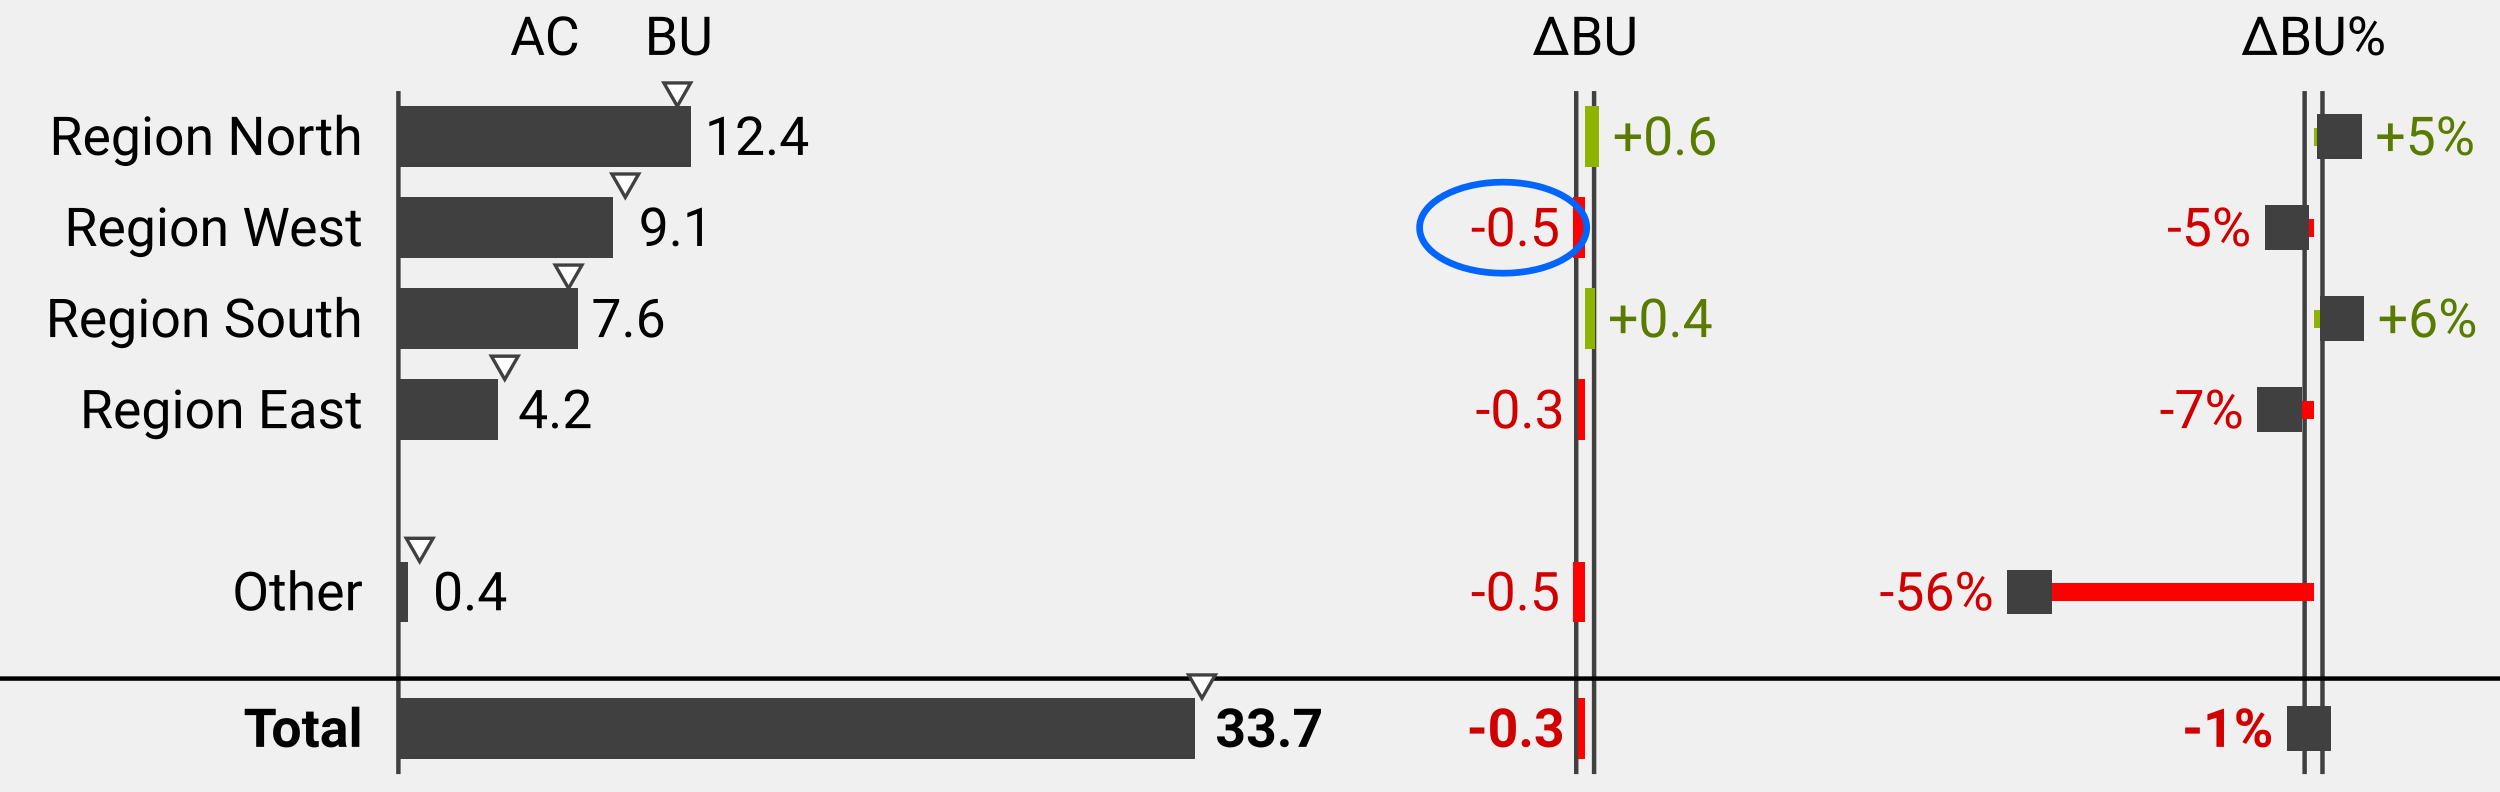
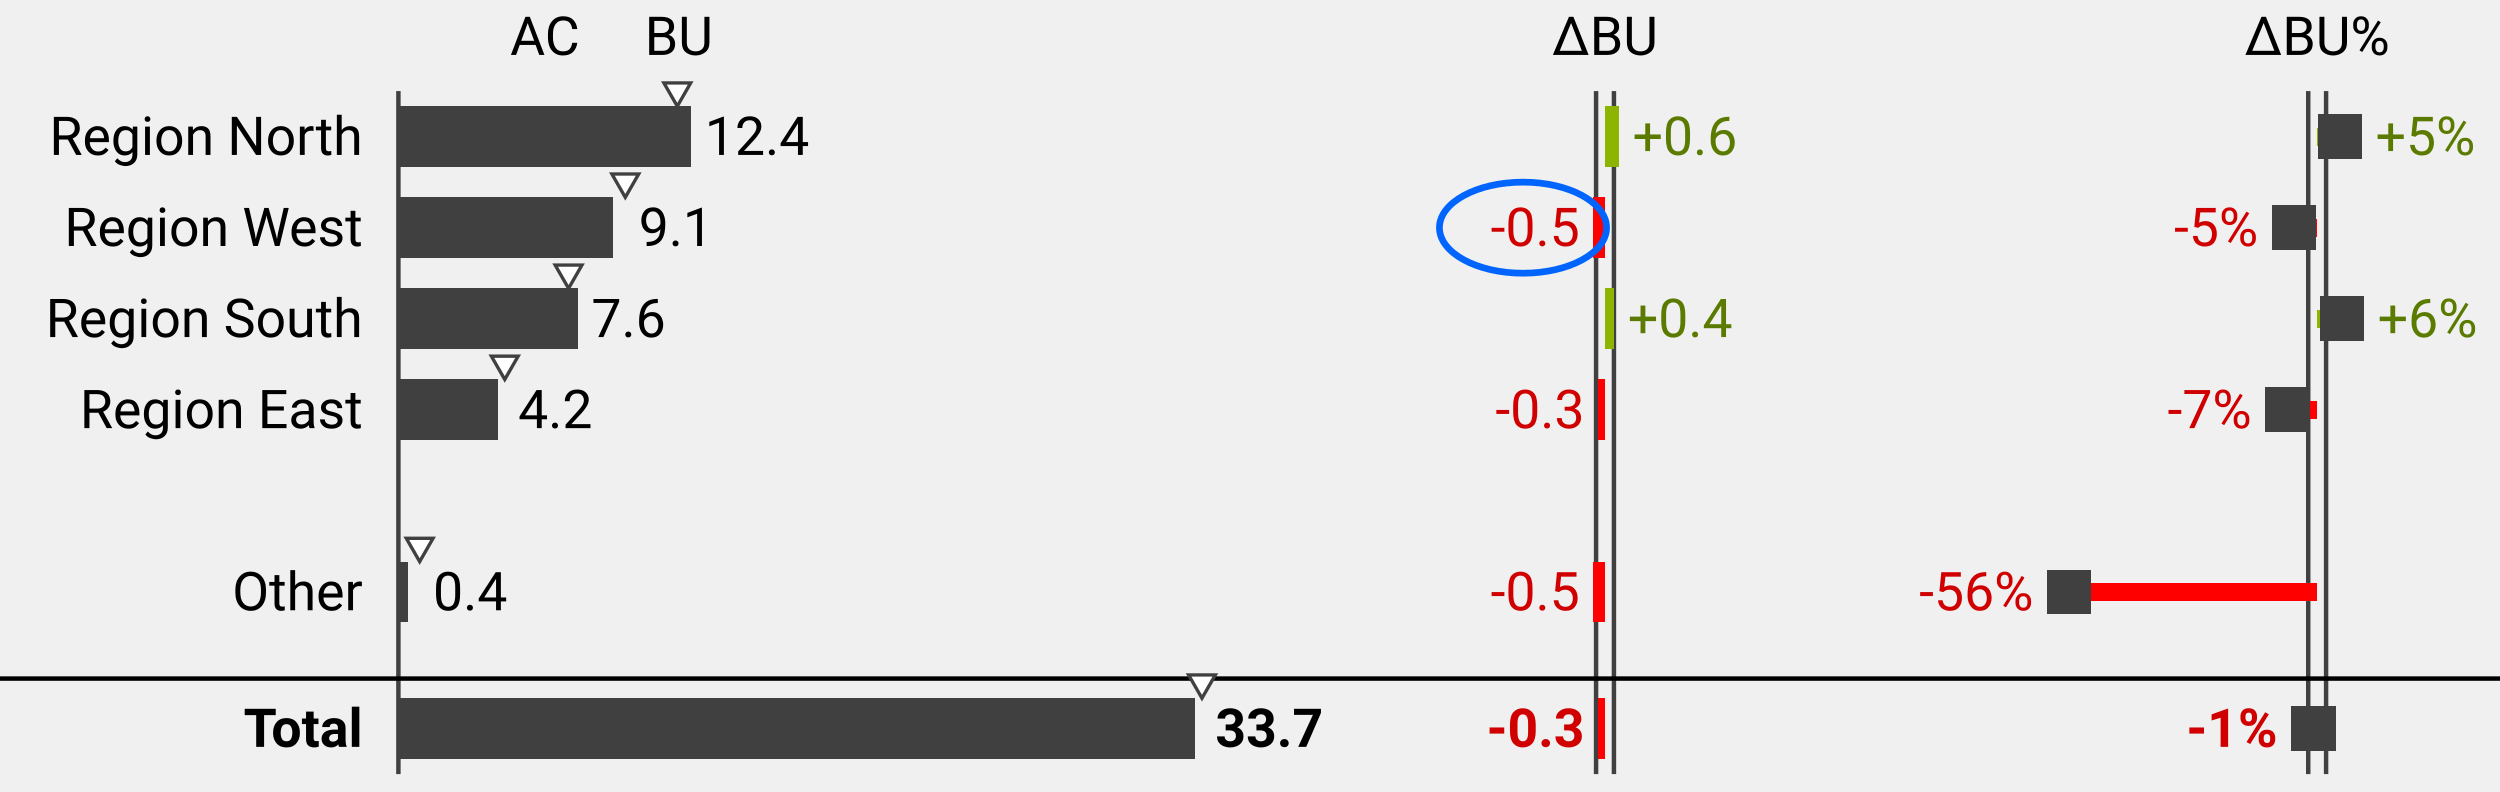
<svg xmlns="http://www.w3.org/2000/svg" role="img" aria-labelledby="R0-t" width="560" height="177.4" viewBox="0 0 560 177.4" style="display:block;background:#FFFFFF;font-family:system-ui, Segoe UI, Roboto, Helvetica Neue, Arial, sans-serif;font-variant-numeric:tabular-nums">
  <defs />
  <line data-role="axis" x1="89.24" y1="20.4" x2="89.24" y2="173.4" stroke="#404040" stroke-width="1" />
-   <line data-role="axis-BU" x1="353.075" y1="20.4" x2="353.075" y2="173.4" stroke="#404040" stroke-width="1" />
-   <line data-role="axis-BU" x1="357.075" y1="20.4" x2="357.075" y2="173.4" stroke="#404040" stroke-width="1" />
-   <line data-role="axis-BU" x1="516.236" y1="20.4" x2="516.236" y2="173.4" stroke="#404040" stroke-width="1" />
-   <line data-role="axis-BU" x1="520.236" y1="20.4" x2="520.236" y2="173.4" stroke="#404040" stroke-width="1" />
+   <line data-role="axis-BU" x1="357.52" y1="20.4" x2="357.52" y2="173.4" stroke="#404040" stroke-width="1" />
+   <line data-role="axis-BU" x1="361.52" y1="20.4" x2="361.52" y2="173.4" stroke="#404040" stroke-width="1" />
+   <line data-role="axis-BU" x1="517.044" y1="20.4" x2="517.044" y2="173.4" stroke="#404040" stroke-width="1" />
+   <line data-role="axis-BU" x1="521.044" y1="20.4" x2="521.044" y2="173.4" stroke="#404040" stroke-width="1" />
  <line data-role="axis" x1="0" y1="152" x2="560" y2="152" stroke="#000000" stroke-width="1" />
-   <text data-role="tier-name" x="355.075" y="8.2" text-anchor="middle" dominant-baseline="central" font-size="12" fill="#000000">ΔBU</text>
-   <text data-role="tier-name" x="518.236" y="8.2" text-anchor="middle" dominant-baseline="central" font-size="12" fill="#000000">ΔBU%</text>
+   <text data-role="tier-name" x="359.52" y="8.2" text-anchor="middle" dominant-baseline="central" font-size="12" fill="#000000">ΔBU</text>
+   <text data-role="tier-name" x="519.044" y="8.2" text-anchor="middle" dominant-baseline="central" font-size="12" fill="#000000">ΔBU%</text>
  <rect data-role="bar-AC" data-category="Region North" x="89.24" y="23.8" width="65.647" height="13.601" fill="#404040" shape-rendering="crispEdges" />
  <path data-role="triangle-BU" data-category="Region North" d="M151.711 23.8 L148.711 18.58 L154.711 18.58 Z" fill="#FFFFFF" stroke="#404040" stroke-width="0.75" />
  <text data-role="label" data-category="Region North" x="157.887" y="30.6" text-anchor="start" dominant-baseline="central" font-size="12" fill="#000000">12.4</text>
-   <rect data-role="variance" data-impact="good" data-category="Region North" x="355.075" y="23.8" width="3.176" height="13.601" fill="#8CB400" shape-rendering="crispEdges" />
-   <text data-role="variance-label" data-impact="good" data-category="Region North" x="361.252" y="30.6" text-anchor="start" dominant-baseline="central" font-size="12" fill="#5A7A00">+0.6</text>
-   <rect data-role="pin" data-impact="good" data-category="Region North" x="518.236" y="28.6" width="5.824" height="4" fill="#8CB400" shape-rendering="crispEdges" />
-   <rect data-role="pin-head" data-category="Region North" x="519.061" y="25.6" width="10" height="10" fill="#404040" shape-rendering="crispEdges" />
-   <text data-role="variance-label" data-impact="good" data-category="Region North" x="532.061" y="30.6" text-anchor="start" dominant-baseline="central" font-size="12" fill="#5A7A00">+5%</text>
+   <rect data-role="variance" data-impact="good" data-category="Region North" x="359.52" y="23.8" width="3.176" height="13.601" fill="#8CB400" shape-rendering="crispEdges" />
+   <text data-role="variance-label" data-impact="good" data-category="Region North" x="365.696" y="30.6" text-anchor="start" dominant-baseline="central" font-size="12" fill="#5A7A00">+0.6</text>
+   <rect data-role="pin" data-impact="good" data-category="Region North" x="519.044" y="28.6" width="5.085" height="4" fill="#8CB400" shape-rendering="crispEdges" />
+   <rect data-role="pin-head" data-category="Region North" x="519.129" y="25.6" width="10" height="10" fill="#404040" shape-rendering="crispEdges" />
+   <text data-role="variance-label" data-impact="good" data-category="Region North" x="532.129" y="30.6" text-anchor="start" dominant-baseline="central" font-size="12" fill="#5A7A00">+5%</text>
  <text data-role="category" data-category="Region North" x="81.24" y="30.6" text-anchor="end" dominant-baseline="central" font-size="12" fill="#000000">Region North</text>
  <rect data-role="bar-AC" data-category="Region West" x="89.24" y="44.2" width="48.176" height="13.601" fill="#404040" shape-rendering="crispEdges" />
  <path data-role="triangle-BU" data-category="Region West" d="M140.064 44.2 L137.064 38.98 L143.064 38.98 Z" fill="#FFFFFF" stroke="#404040" stroke-width="0.75" />
  <text data-role="label" data-category="Region West" x="143.064" y="51" text-anchor="start" dominant-baseline="central" font-size="12" fill="#000000">9.1</text>
-   <rect data-role="variance" data-impact="bad" data-category="Region West" x="352.428" y="44.2" width="2.647" height="13.601" fill="#FF0000" shape-rendering="crispEdges" />
-   <text data-role="variance-label" data-impact="bad" data-category="Region West" x="349.428" y="51" text-anchor="end" dominant-baseline="central" font-size="12" fill="#D00000">-0.5</text>
-   <ellipse data-role="marker-ellipse" data-category="Region West" cx="336.708" cy="51" rx="18.72" ry="10.2" fill="none" stroke="#0064FF" stroke-width="1.5" />
-   <rect data-role="pin" data-impact="bad" data-category="Region West" x="512.27" y="49" width="5.966" height="4" fill="#FF0000" shape-rendering="crispEdges" />
-   <rect data-role="pin-head" data-category="Region West" x="507.27" y="46" width="10" height="10" fill="#404040" shape-rendering="crispEdges" />
-   <text data-role="variance-label" data-impact="bad" data-category="Region West" x="504.27" y="51" text-anchor="end" dominant-baseline="central" font-size="12" fill="#D00000">-5%</text>
+   <rect data-role="variance" data-impact="bad" data-category="Region West" x="356.873" y="44.2" width="2.647" height="13.601" fill="#FF0000" shape-rendering="crispEdges" />
+   <text data-role="variance-label" data-impact="bad" data-category="Region West" x="353.873" y="51" text-anchor="end" dominant-baseline="central" font-size="12" fill="#D00000">-0.5</text>
+   <ellipse data-role="marker-ellipse" data-category="Region West" cx="341.153" cy="51" rx="18.72" ry="10.2" fill="none" stroke="#0064FF" stroke-width="1.5" />
+   <rect data-role="pin" data-impact="bad" data-category="Region West" x="513.836" y="49" width="5.208" height="4" fill="#FF0000" shape-rendering="crispEdges" />
+   <rect data-role="pin-head" data-category="Region West" x="508.836" y="46" width="10" height="10" fill="#404040" shape-rendering="crispEdges" />
+   <text data-role="variance-label" data-impact="bad" data-category="Region West" x="505.836" y="51" text-anchor="end" dominant-baseline="central" font-size="12" fill="#D00000">-5%</text>
  <text data-role="category" data-category="Region West" x="81.24" y="51" text-anchor="end" dominant-baseline="central" font-size="12" fill="#000000">Region West</text>
  <rect data-role="bar-AC" data-category="Region South" x="89.24" y="64.6" width="40.235" height="13.601" fill="#404040" shape-rendering="crispEdges" />
  <path data-role="triangle-BU" data-category="Region South" d="M127.358 64.6 L124.358 59.38 L130.358 59.38 Z" fill="#FFFFFF" stroke="#404040" stroke-width="0.75" />
  <text data-role="label" data-category="Region South" x="132.475" y="71.4" text-anchor="start" dominant-baseline="central" font-size="12" fill="#000000">7.6</text>
-   <rect data-role="variance" data-impact="good" data-category="Region South" x="355.075" y="64.6" width="2.118" height="13.601" fill="#8CB400" shape-rendering="crispEdges" />
-   <text data-role="variance-label" data-impact="good" data-category="Region South" x="360.193" y="71.4" text-anchor="start" dominant-baseline="central" font-size="12" fill="#5A7A00">+0.4</text>
-   <rect data-role="pin" data-impact="good" data-category="Region South" x="518.236" y="69.4" width="6.364" height="4" fill="#8CB400" shape-rendering="crispEdges" />
+   <rect data-role="variance" data-impact="good" data-category="Region South" x="359.52" y="64.6" width="2.118" height="13.601" fill="#8CB400" shape-rendering="crispEdges" />
+   <text data-role="variance-label" data-impact="good" data-category="Region South" x="364.637" y="71.4" text-anchor="start" dominant-baseline="central" font-size="12" fill="#5A7A00">+0.4</text>
+   <rect data-role="pin" data-impact="good" data-category="Region South" x="519.044" y="69.4" width="5.556" height="4" fill="#8CB400" shape-rendering="crispEdges" />
  <rect data-role="pin-head" data-category="Region South" x="519.6" y="66.4" width="10" height="10" fill="#404040" shape-rendering="crispEdges" />
  <text data-role="variance-label" data-impact="good" data-category="Region South" x="532.6" y="71.4" text-anchor="start" dominant-baseline="central" font-size="12" fill="#5A7A00">+6%</text>
  <text data-role="category" data-category="Region South" x="81.24" y="71.4" text-anchor="end" dominant-baseline="central" font-size="12" fill="#000000">Region South</text>
  <rect data-role="bar-AC" data-category="Region East" x="89.24" y="85" width="22.235" height="13.601" fill="#404040" shape-rendering="crispEdges" />
  <path data-role="triangle-BU" data-category="Region East" d="M113.064 85 L110.064 79.78 L116.064 79.78 Z" fill="#FFFFFF" stroke="#404040" stroke-width="0.75" />
  <text data-role="label" data-category="Region East" x="116.064" y="91.8" text-anchor="start" dominant-baseline="central" font-size="12" fill="#000000">4.2</text>
-   <rect data-role="variance" data-impact="bad" data-category="Region East" x="353.487" y="85" width="1.588" height="13.601" fill="#FF0000" shape-rendering="crispEdges" />
-   <text data-role="variance-label" data-impact="bad" data-category="Region East" x="350.487" y="91.8" text-anchor="end" dominant-baseline="central" font-size="12" fill="#D00000">-0.3</text>
-   <rect data-role="pin" data-impact="bad" data-category="Region East" x="510.6" y="89.8" width="7.636" height="4" fill="#FF0000" shape-rendering="crispEdges" />
-   <rect data-role="pin-head" data-category="Region East" x="505.6" y="86.8" width="10" height="10" fill="#404040" shape-rendering="crispEdges" />
-   <text data-role="variance-label" data-impact="bad" data-category="Region East" x="502.6" y="91.8" text-anchor="end" dominant-baseline="central" font-size="12" fill="#D00000">-7%</text>
+   <rect data-role="variance" data-impact="bad" data-category="Region East" x="357.932" y="85" width="1.588" height="13.601" fill="#FF0000" shape-rendering="crispEdges" />
+   <text data-role="variance-label" data-impact="bad" data-category="Region East" x="354.932" y="91.8" text-anchor="end" dominant-baseline="central" font-size="12" fill="#D00000">-0.3</text>
+   <rect data-role="pin" data-impact="bad" data-category="Region East" x="512.378" y="89.8" width="6.667" height="4" fill="#FF0000" shape-rendering="crispEdges" />
+   <rect data-role="pin-head" data-category="Region East" x="507.378" y="86.8" width="10" height="10" fill="#404040" shape-rendering="crispEdges" />
+   <text data-role="variance-label" data-impact="bad" data-category="Region East" x="504.378" y="91.8" text-anchor="end" dominant-baseline="central" font-size="12" fill="#D00000">-7%</text>
  <text data-role="category" data-category="Region East" x="81.24" y="91.8" text-anchor="end" dominant-baseline="central" font-size="12" fill="#000000">Region East</text>
  <rect data-role="bar-AC" data-category="Other" x="89.24" y="125.8" width="2.118" height="13.601" fill="#404040" shape-rendering="crispEdges" />
  <path data-role="triangle-BU" data-category="Other" d="M94.005 125.8 L91.005 120.58 L97.005 120.58 Z" fill="#FFFFFF" stroke="#404040" stroke-width="0.75" />
  <text data-role="label" data-category="Other" x="97.005" y="132.6" text-anchor="start" dominant-baseline="central" font-size="12" fill="#000000">0.4</text>
-   <rect data-role="variance" data-impact="bad" data-category="Other" x="352.428" y="125.8" width="2.647" height="13.601" fill="#FF0000" shape-rendering="crispEdges" />
-   <text data-role="variance-label" data-impact="bad" data-category="Other" x="349.428" y="132.6" text-anchor="end" dominant-baseline="central" font-size="12" fill="#D00000">-0.5</text>
-   <rect data-role="pin" data-impact="bad" data-category="Other" x="454.6" y="130.6" width="63.636" height="4" fill="#FF0000" shape-rendering="crispEdges" />
-   <rect data-role="pin-head" data-category="Other" x="449.6" y="127.6" width="10" height="10" fill="#404040" shape-rendering="crispEdges" />
-   <text data-role="variance-label" data-impact="bad" data-category="Other" x="446.6" y="132.6" text-anchor="end" dominant-baseline="central" font-size="12" fill="#D00000">-56%</text>
+   <rect data-role="variance" data-impact="bad" data-category="Other" x="356.873" y="125.8" width="2.647" height="13.601" fill="#FF0000" shape-rendering="crispEdges" />
+   <text data-role="variance-label" data-impact="bad" data-category="Other" x="353.873" y="132.6" text-anchor="end" dominant-baseline="central" font-size="12" fill="#D00000">-0.5</text>
+   <rect data-role="pin" data-impact="bad" data-category="Other" x="463.489" y="130.6" width="55.556" height="4" fill="#FF0000" shape-rendering="crispEdges" />
+   <rect data-role="pin-head" data-category="Other" x="458.489" y="127.6" width="10" height="10" fill="#404040" shape-rendering="crispEdges" />
+   <text data-role="variance-label" data-impact="bad" data-category="Other" x="455.489" y="132.6" text-anchor="end" dominant-baseline="central" font-size="12" fill="#D00000">-56%</text>
  <text data-role="category" data-category="Other" x="81.24" y="132.6" text-anchor="end" dominant-baseline="central" font-size="12" fill="#000000">Other</text>
  <rect data-role="bar-AC" data-category="Total" x="89.24" y="156.4" width="178.412" height="13.601" fill="#404040" shape-rendering="crispEdges" />
  <path data-role="triangle-BU" data-category="Total" d="M269.24 156.4 L266.24 151.18 L272.24 151.18 Z" fill="#FFFFFF" stroke="#404040" stroke-width="0.75" />
  <text data-role="label" data-category="Total" x="272.24" y="163.2" text-anchor="start" dominant-baseline="central" font-size="12" font-weight="600" fill="#000000">33.7</text>
-   <rect data-role="variance" data-impact="bad" data-category="Total" x="353.487" y="156.4" width="1.588" height="13.601" fill="#FF0000" shape-rendering="crispEdges" />
-   <text data-role="variance-label" data-impact="bad" data-category="Total" x="350.487" y="163.2" text-anchor="end" dominant-baseline="central" font-size="12" font-weight="600" fill="#D00000">-0.3</text>
-   <rect data-role="pin" data-impact="bad" data-category="Total" x="517.226" y="161.2" width="1.011" height="4" fill="#FF0000" shape-rendering="crispEdges" />
-   <rect data-role="pin-head" data-category="Total" x="512.226" y="158.2" width="10" height="10" fill="#404040" shape-rendering="crispEdges" />
-   <text data-role="variance-label" data-impact="bad" data-category="Total" x="509.226" y="163.2" text-anchor="end" dominant-baseline="central" font-size="12" font-weight="600" fill="#D00000">-1%</text>
+   <rect data-role="variance" data-impact="bad" data-category="Total" x="357.932" y="156.4" width="1.588" height="13.601" fill="#FF0000" shape-rendering="crispEdges" />
+   <text data-role="variance-label" data-impact="bad" data-category="Total" x="354.932" y="163.2" text-anchor="end" dominant-baseline="central" font-size="12" font-weight="600" fill="#D00000">-0.3</text>
+   <rect data-role="pin" data-impact="bad" data-category="Total" x="518.162" y="161.2" width="0.882" height="4" fill="#FF0000" shape-rendering="crispEdges" />
+   <rect data-role="pin-head" data-category="Total" x="513.162" y="158.2" width="10" height="10" fill="#404040" shape-rendering="crispEdges" />
+   <text data-role="variance-label" data-impact="bad" data-category="Total" x="510.162" y="163.2" text-anchor="end" dominant-baseline="central" font-size="12" font-weight="600" fill="#D00000">-1%</text>
  <text data-role="category" data-category="Total" x="81.24" y="163.2" text-anchor="end" dominant-baseline="central" font-size="12" font-weight="600" fill="#000000">Total</text>
  <text data-role="legend" x="122.064" y="8.2" text-anchor="middle" dominant-baseline="central" font-size="12" fill="#000000">AC</text>
  <text data-role="legend" x="152.064" y="8.2" text-anchor="middle" dominant-baseline="central" font-size="12" fill="#000000">BU</text>
</svg>
